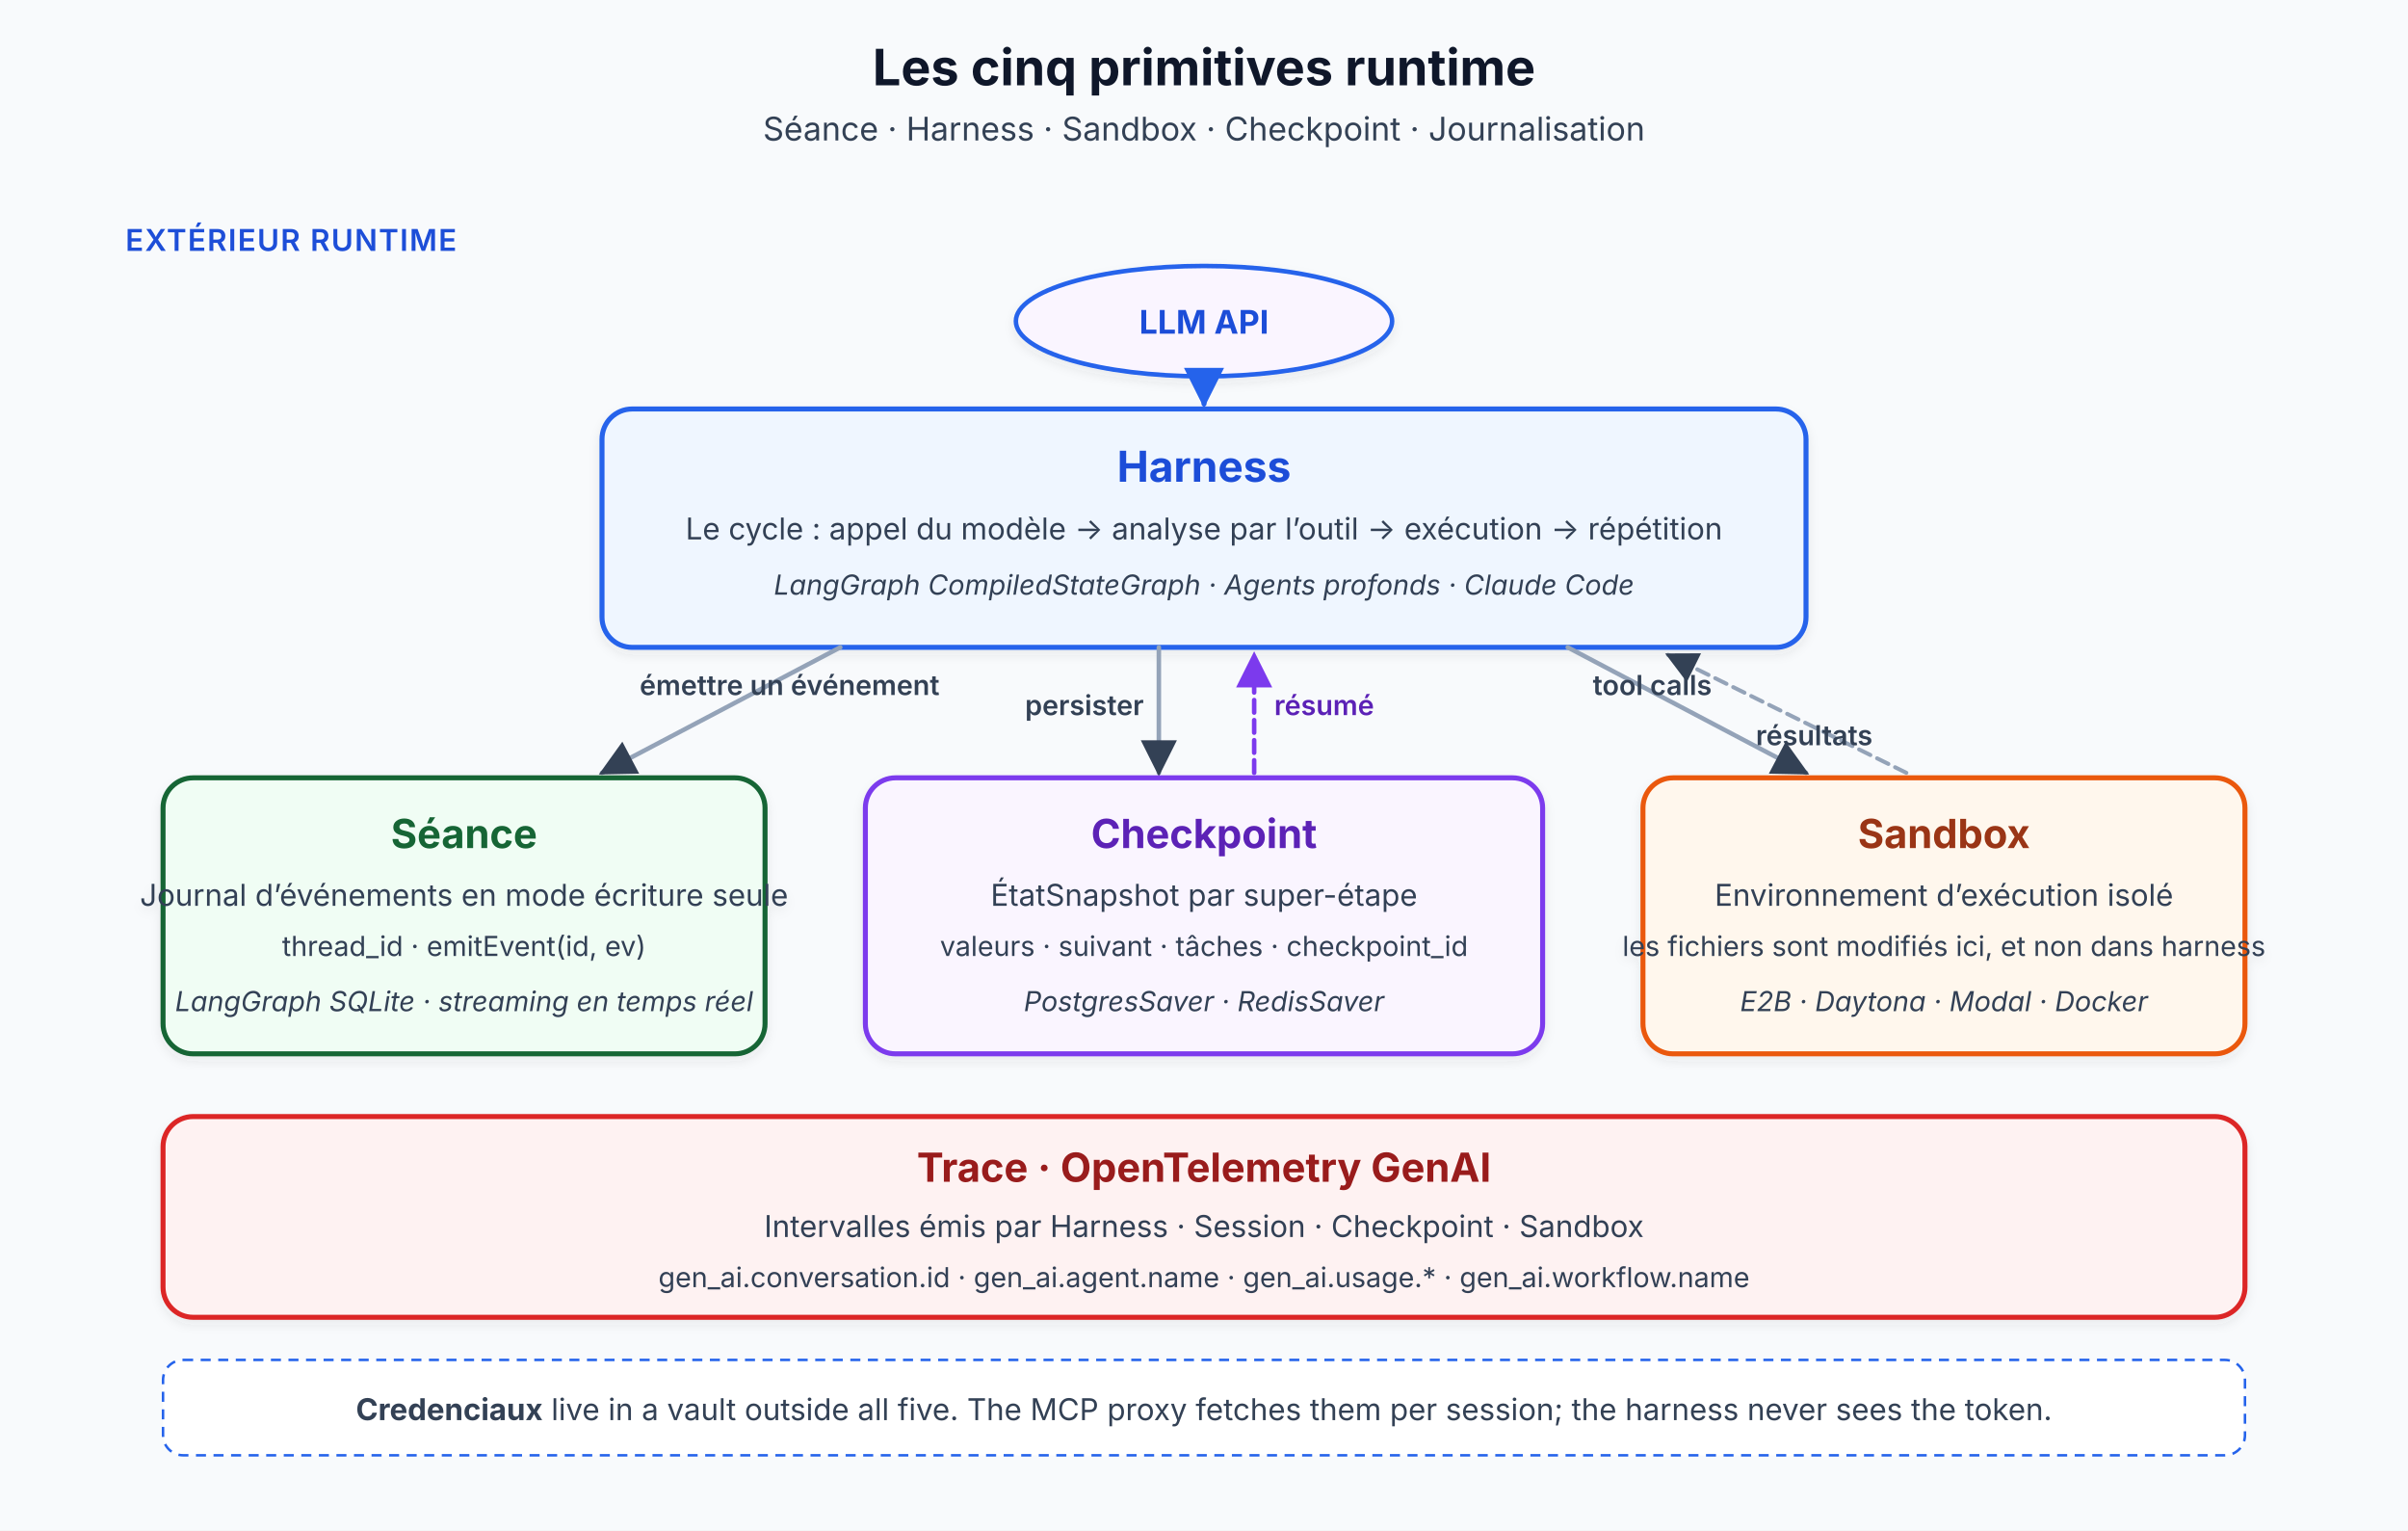
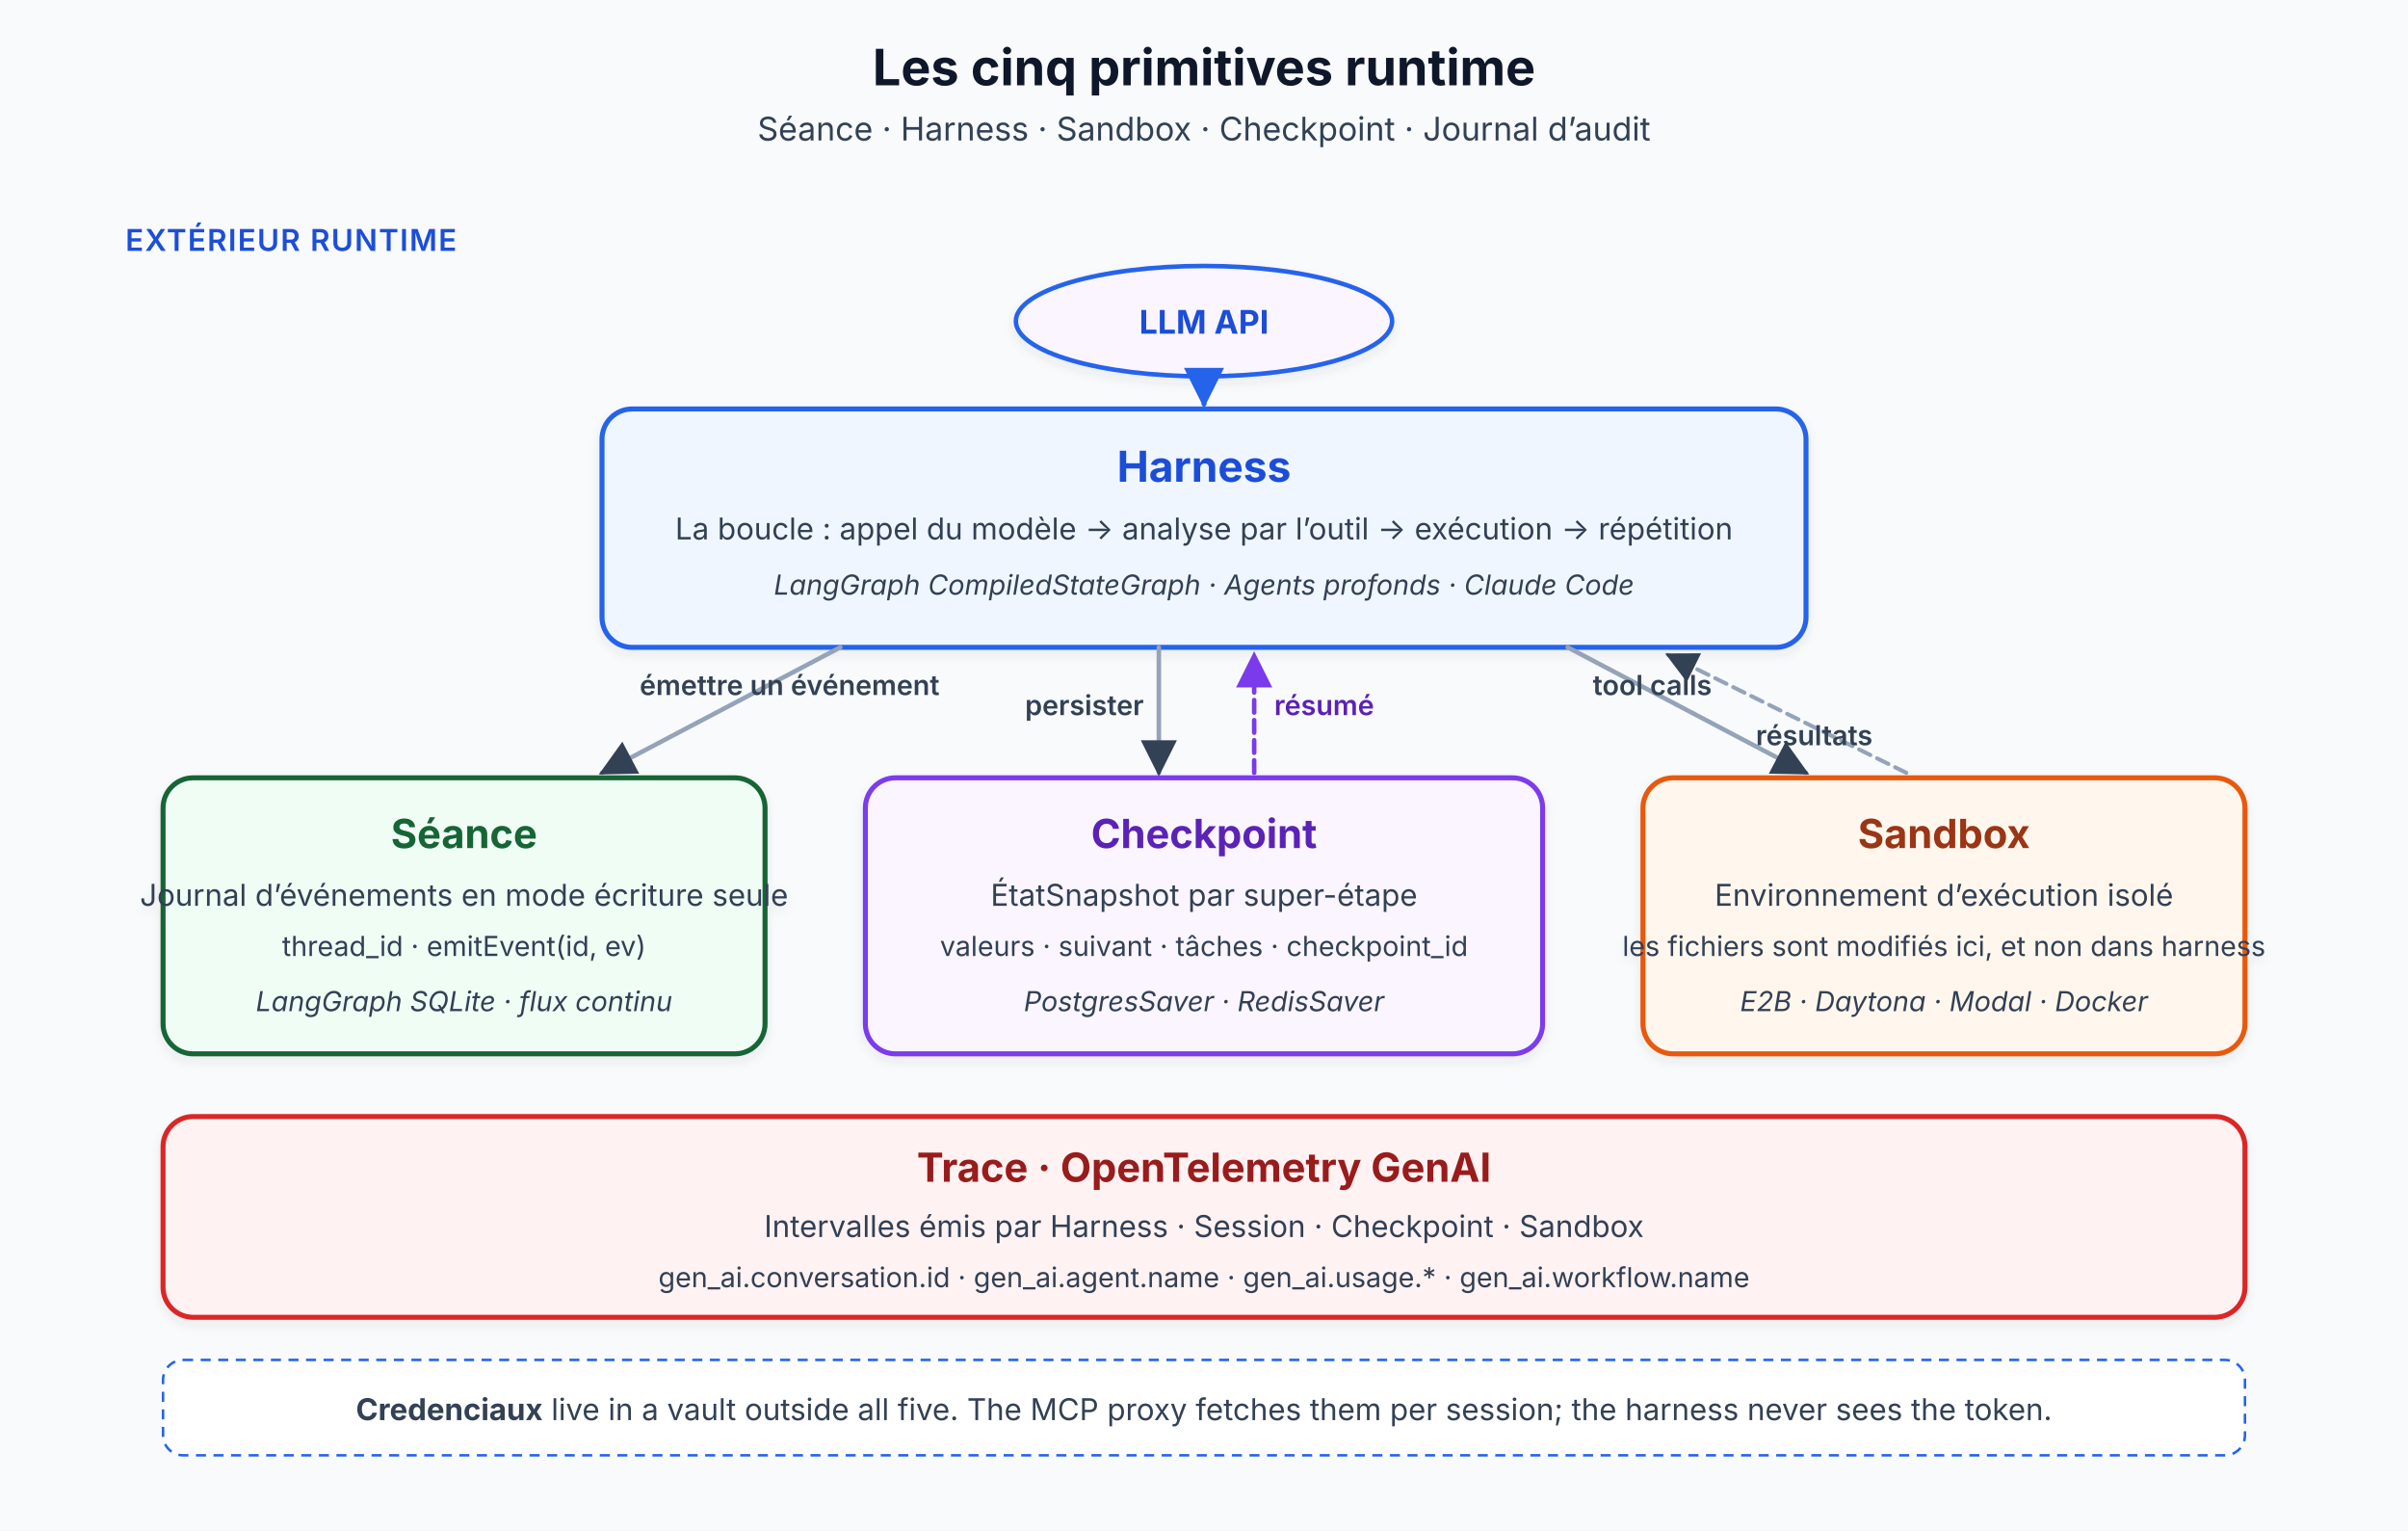
<svg xmlns="http://www.w3.org/2000/svg" viewBox="0 0 960 610" font-family="Inter, system-ui, sans-serif" role="img" aria-label="The five runtime primitives" data-visual-system="evidence-plate-v1" preserveAspectRatio="xMidYMid meet" shape-rendering="geometricPrecision" text-rendering="geometricPrecision">
  <defs>
    <filter id="ds" x="-20%" y="-20%" width="140%" height="140%">
      <feDropShadow dx="0" dy="2" stdDeviation="2" flood-color="#334155" flood-opacity="0.08" />
    </filter>
    <marker id="arr" viewBox="0 0 10 10" refX="9" refY="5" markerWidth="8" markerHeight="8" orient="auto">
      <path d="M0,0 L10,5 L0,10 z" fill="#334155" />
    </marker>
    <marker id="arrPurple" viewBox="0 0 10 10" refX="9" refY="5" markerWidth="8" markerHeight="8" orient="auto">
      <path d="M0,0 L10,5 L0,10 z" fill="#7c3aed" />
    </marker>
    <marker id="arrPurpleDS" viewBox="0 0 10 10" refX="9" refY="5" markerWidth="8" markerHeight="8" orient="auto">
      <path d="M0,0 L10,5 L0,10 z" fill="#2563eb" />
    </marker>
  </defs>
  <style data-visual-system="evidence-plate-v1">
    * { animation: none !important; }
    .anim-box, .bar, .bar-text, .seq-item, .t-box, .flow { opacity: 1 !important; transform: none !important; }
    path, line, polyline { stroke-linecap: round; stroke-linejoin: round; }
  </style>
  <rect width="960" height="610" fill="#f8fafc" />
  <text y="34" text-anchor="middle" font-size="20" font-weight="700" fill="#0f172a" x="480">Les cinq primitives runtime</text>
-   <text y="56" text-anchor="middle" font-size="13" fill="#334155" x="480">Séance · Harness · Sandbox · Checkpoint · Journalisation</text>
+   <text y="56" text-anchor="middle" font-size="13" fill="#334155" x="480">Séance · Harness · Sandbox · Checkpoint · Journal d’audit</text>
  <rect x="30" y="78" width="900" height="510" rx="14" ry="14" fill="#f8fafc" stroke="#f8fafc" stroke-width="1.5" />
  <text y="100" font-size="12" font-weight="600" fill="#1d4ed8" letter-spacing="0.5" x="50">EXTÉRIEUR RUNTIME</text>
  <g filter="url(#ds)">
    <ellipse cx="480" cy="128" rx="75" ry="22" fill="#faf5ff" stroke="#2563eb" stroke-width="1.8" />
    <text y="133" text-anchor="middle" font-size="13" font-weight="700" fill="#1d4ed8" x="480">LLM API</text>
  </g>
  <path d="M480 151 L 480 161" fill="none" stroke="#2563eb" stroke-width="2" marker-end="url(#arrPurpleDS)" />
  <g filter="url(#ds)">
    <rect x="240" y="163" width="480" height="95" rx="12" ry="12" fill="#eff6ff" stroke="#2563eb" stroke-width="2" />
    <text y="192" text-anchor="middle" font-size="17" font-weight="700" fill="#1d4ed8" x="480">Harness</text>
-     <text y="215" text-anchor="middle" font-size="12" fill="#334155" x="480">Le cycle : appel du modèle → analyse par l’outil → exécution → répétition</text>
+     <text y="215" text-anchor="middle" font-size="12" fill="#334155" x="480">La boucle : appel du modèle → analyse par l’outil → exécution → répétition</text>
    <text y="237" text-anchor="middle" font-size="11" fill="#334155" font-style="italic" x="480">LangGraph CompiledStateGraph · Agents profonds · Claude Code</text>
  </g>
  <path d="M335 258 L 240 308" fill="none" stroke="#94a3b8" stroke-width="1.8" marker-end="url(#arr)" />
  <text y="277" font-size="11" font-weight="600" fill="#334155" x="255">émettre un événement</text>
  <path d="M462 258 L 462 308" fill="none" stroke="#94a3b8" stroke-width="1.8" marker-end="url(#arr)" />
  <text y="285" font-size="11" font-weight="600" fill="#334155" text-anchor="end" x="456">persister</text>
  <path d="M500 308 L 500 261" fill="none" stroke="#7c3aed" stroke-width="1.8" stroke-dasharray="5 3" marker-end="url(#arrPurple)" />
  <text y="285" font-size="11" font-weight="600" fill="#5b21b6" x="508">résumé</text>
  <path d="M625 258 L 720 308" fill="none" stroke="#94a3b8" stroke-width="1.8" marker-end="url(#arr)" />
  <text y="277" font-size="11" font-weight="600" fill="#334155" x="635">tool calls</text>
  <path d="M760 308 L 665 261" fill="none" stroke="#94a3b8" stroke-width="1.6" stroke-dasharray="5 3" marker-end="url(#arr)" />
  <text y="297" font-size="11" font-weight="600" fill="#334155" x="700">résultats</text>
  <g filter="url(#ds)">
    <rect x="65" y="310" width="240" height="110" rx="12" ry="12" fill="#f0fdf4" stroke="#166534" stroke-width="2" />
    <text y="338" text-anchor="middle" font-size="16" font-weight="700" fill="#166534" x="185">Séance</text>
    <text y="361" text-anchor="middle" font-size="12" fill="#334155" x="185">Journal d’événements en mode écriture seule</text>
    <text y="381" text-anchor="middle" font-size="11" fill="#334155" x="185">thread_id · emitEvent(id, ev)</text>
-     <text y="403" text-anchor="middle" font-size="11" fill="#334155" font-style="italic" x="185">LangGraph SQLite · streaming en temps réel</text>
+     <text y="403" text-anchor="middle" font-size="11" fill="#334155" font-style="italic" x="185">LangGraph SQLite · flux continu</text>
  </g>
  <g filter="url(#ds)">
    <rect x="345" y="310" width="270" height="110" rx="12" ry="12" fill="#faf5ff" stroke="#7c3aed" stroke-width="2" />
    <text y="338" text-anchor="middle" font-size="16" font-weight="700" fill="#5b21b6" x="480">Checkpoint</text>
    <text y="361" text-anchor="middle" font-size="12" fill="#334155" x="480">ÉtatSnapshot par super-étape</text>
    <text y="381" text-anchor="middle" font-size="11" fill="#334155" x="480">valeurs · suivant · tâches · checkpoint_id</text>
    <text y="403" text-anchor="middle" font-size="11" fill="#334155" font-style="italic" x="480">PostgresSaver · RedisSaver</text>
  </g>
  <g filter="url(#ds)">
    <rect x="655" y="310" width="240" height="110" rx="12" ry="12" fill="#fff7ed" stroke="#ea580c" stroke-width="2" />
    <text y="338" text-anchor="middle" font-size="16" font-weight="700" fill="#9a3412" x="775">Sandbox</text>
    <text y="361" text-anchor="middle" font-size="12" fill="#334155" x="775">Environnement d’exécution isolé</text>
    <text y="381" text-anchor="middle" font-size="11" fill="#334155" x="775">les fichiers sont modifiés ici, et non dans harness</text>
    <text y="403" text-anchor="middle" font-size="11" fill="#334155" font-style="italic" x="775">E2B · Daytona · Modal · Docker</text>
  </g>
  <g filter="url(#ds)">
    <rect x="65" y="445" width="830" height="80" rx="12" ry="12" fill="#fef2f2" stroke="#dc2626" stroke-width="2" />
    <text y="471" text-anchor="middle" font-size="16" font-weight="700" fill="#991b1b" x="480">Trace · OpenTelemetry GenAI</text>
    <text y="493" text-anchor="middle" font-size="12" fill="#334155" x="480">Intervalles émis par Harness · Session · Checkpoint · Sandbox</text>
    <text y="513" text-anchor="middle" font-size="11" fill="#334155" x="480">gen_ai.conversation.id · gen_ai.agent.name · gen_ai.usage.* · gen_ai.workflow.name</text>
  </g>
  <g>
    <rect x="65" y="542" width="830" height="38" rx="8" ry="8" fill="#ffffff" stroke="#2563eb" stroke-dasharray="4 3" />
    <text y="566" text-anchor="middle" font-size="12" fill="#334155" x="480">
      <tspan font-weight="700" fill="#334155">Credenciaux</tspan> live in a vault outside all five. The MCP proxy fetches them per session; the harness never sees the token.
    </text>
  </g>
</svg>
